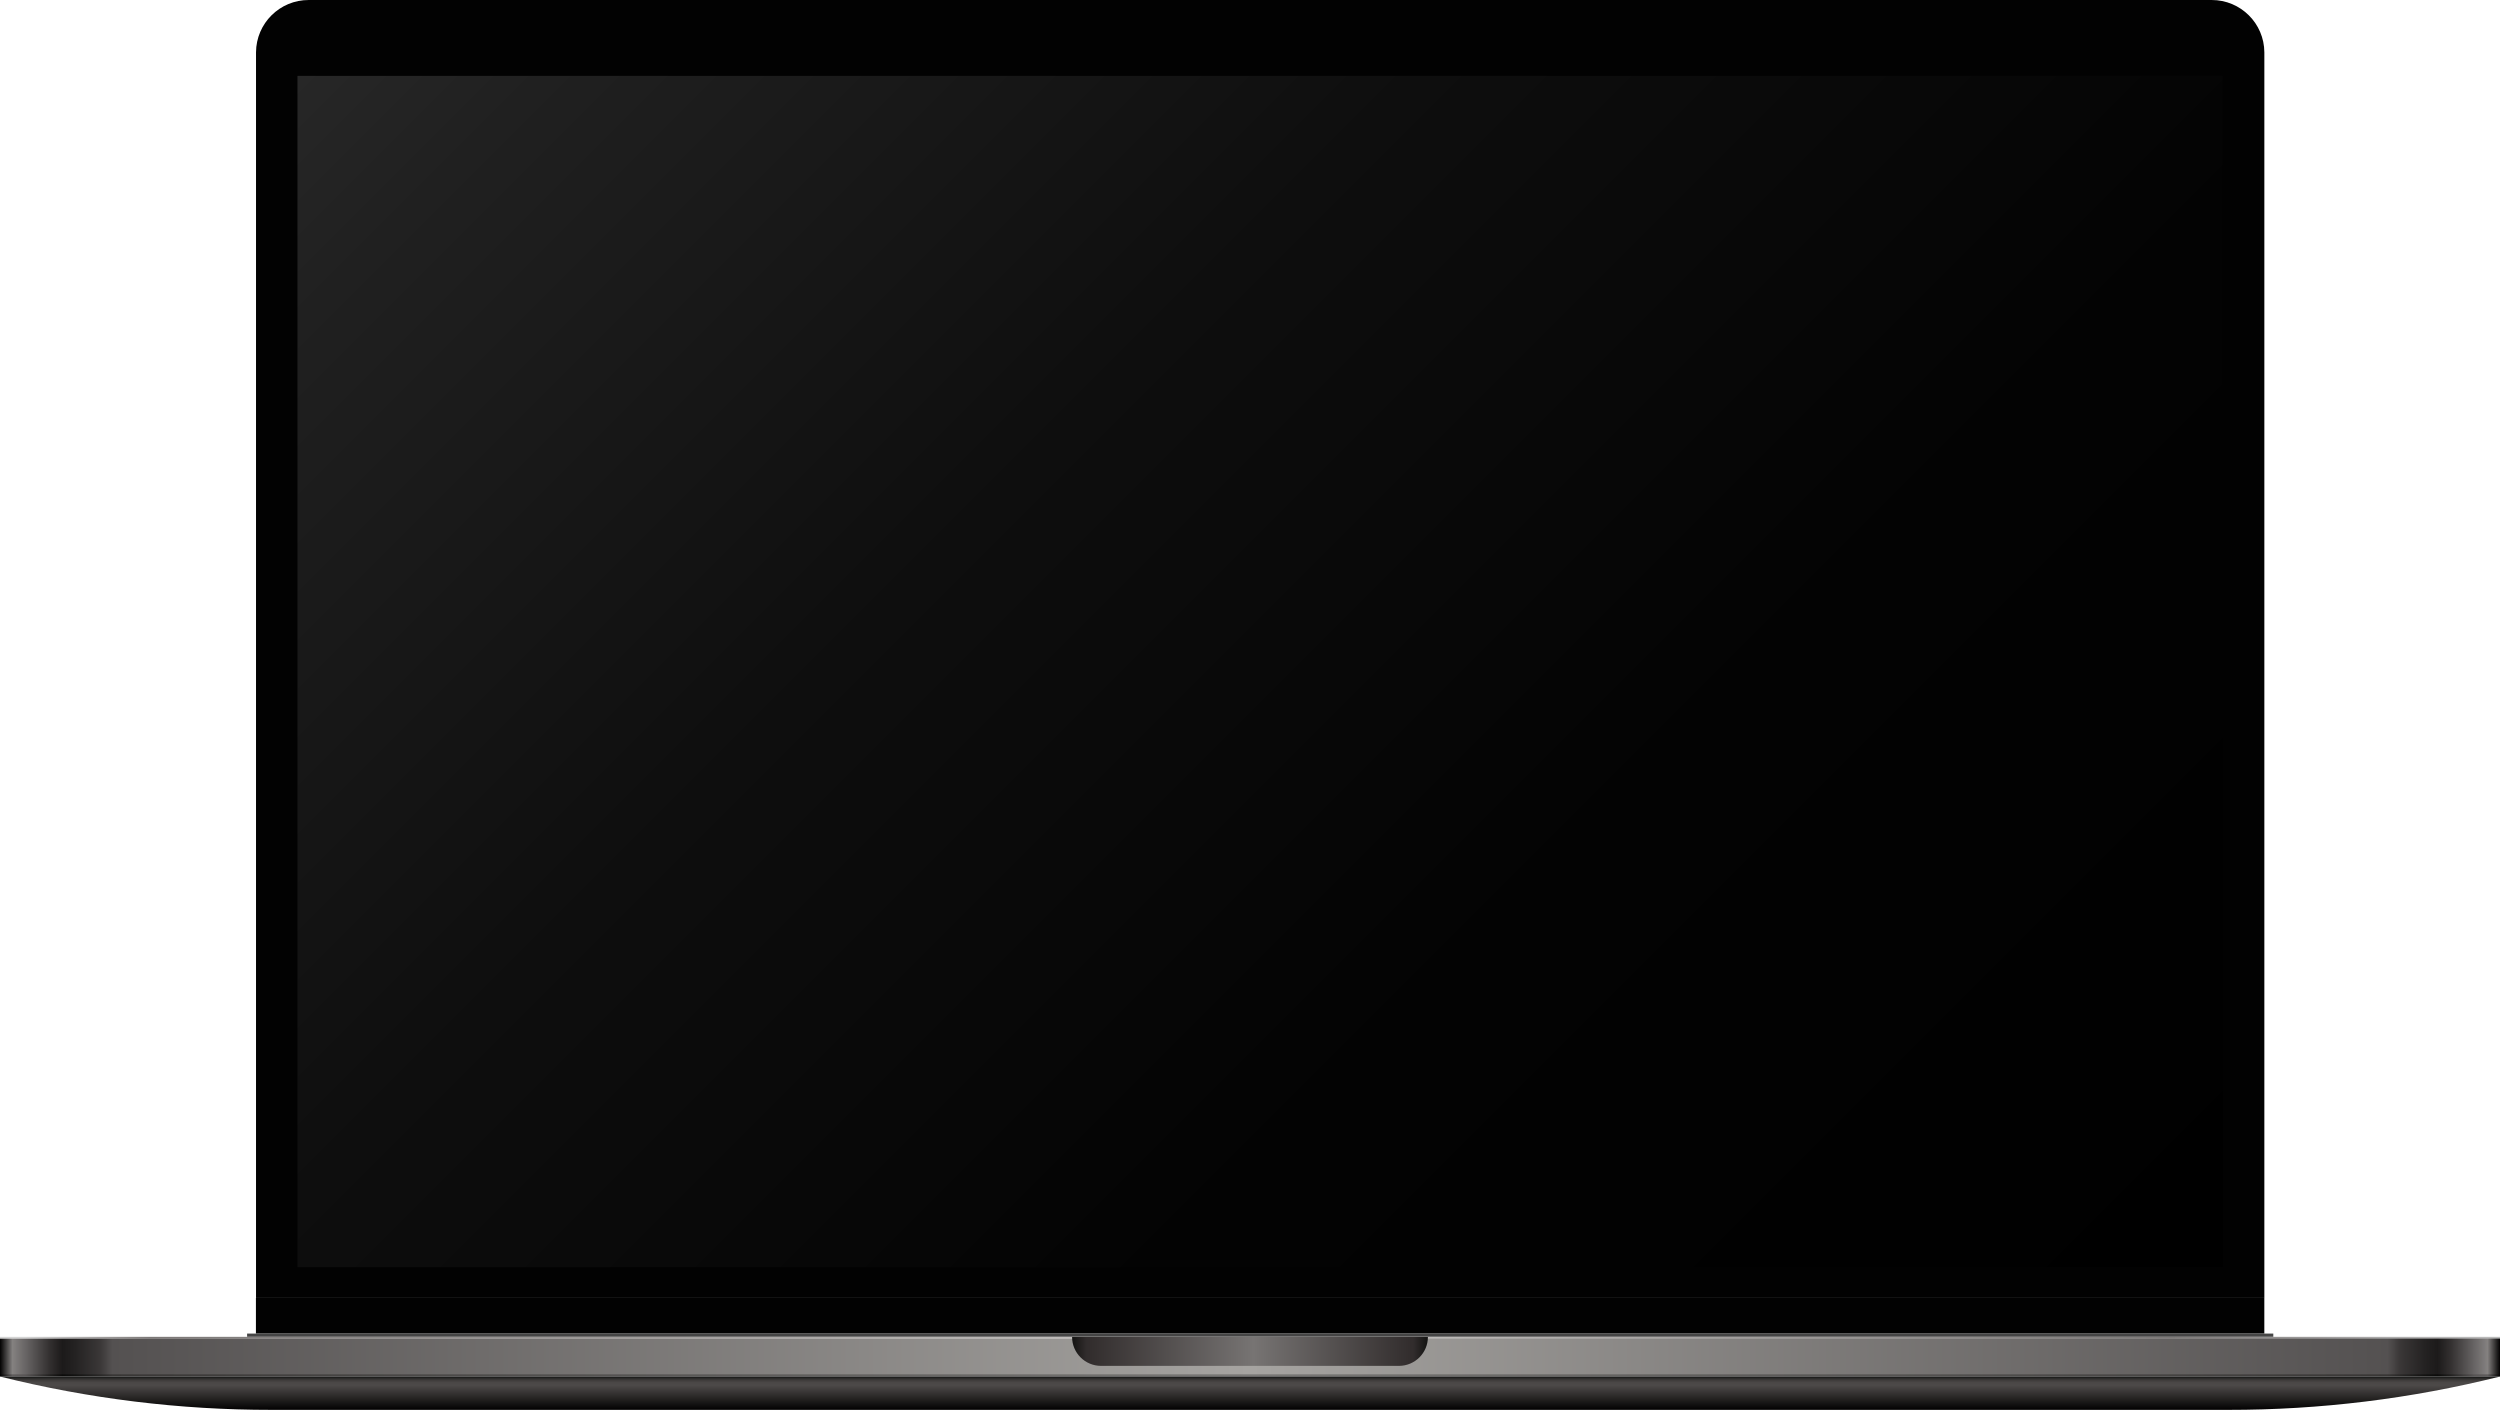
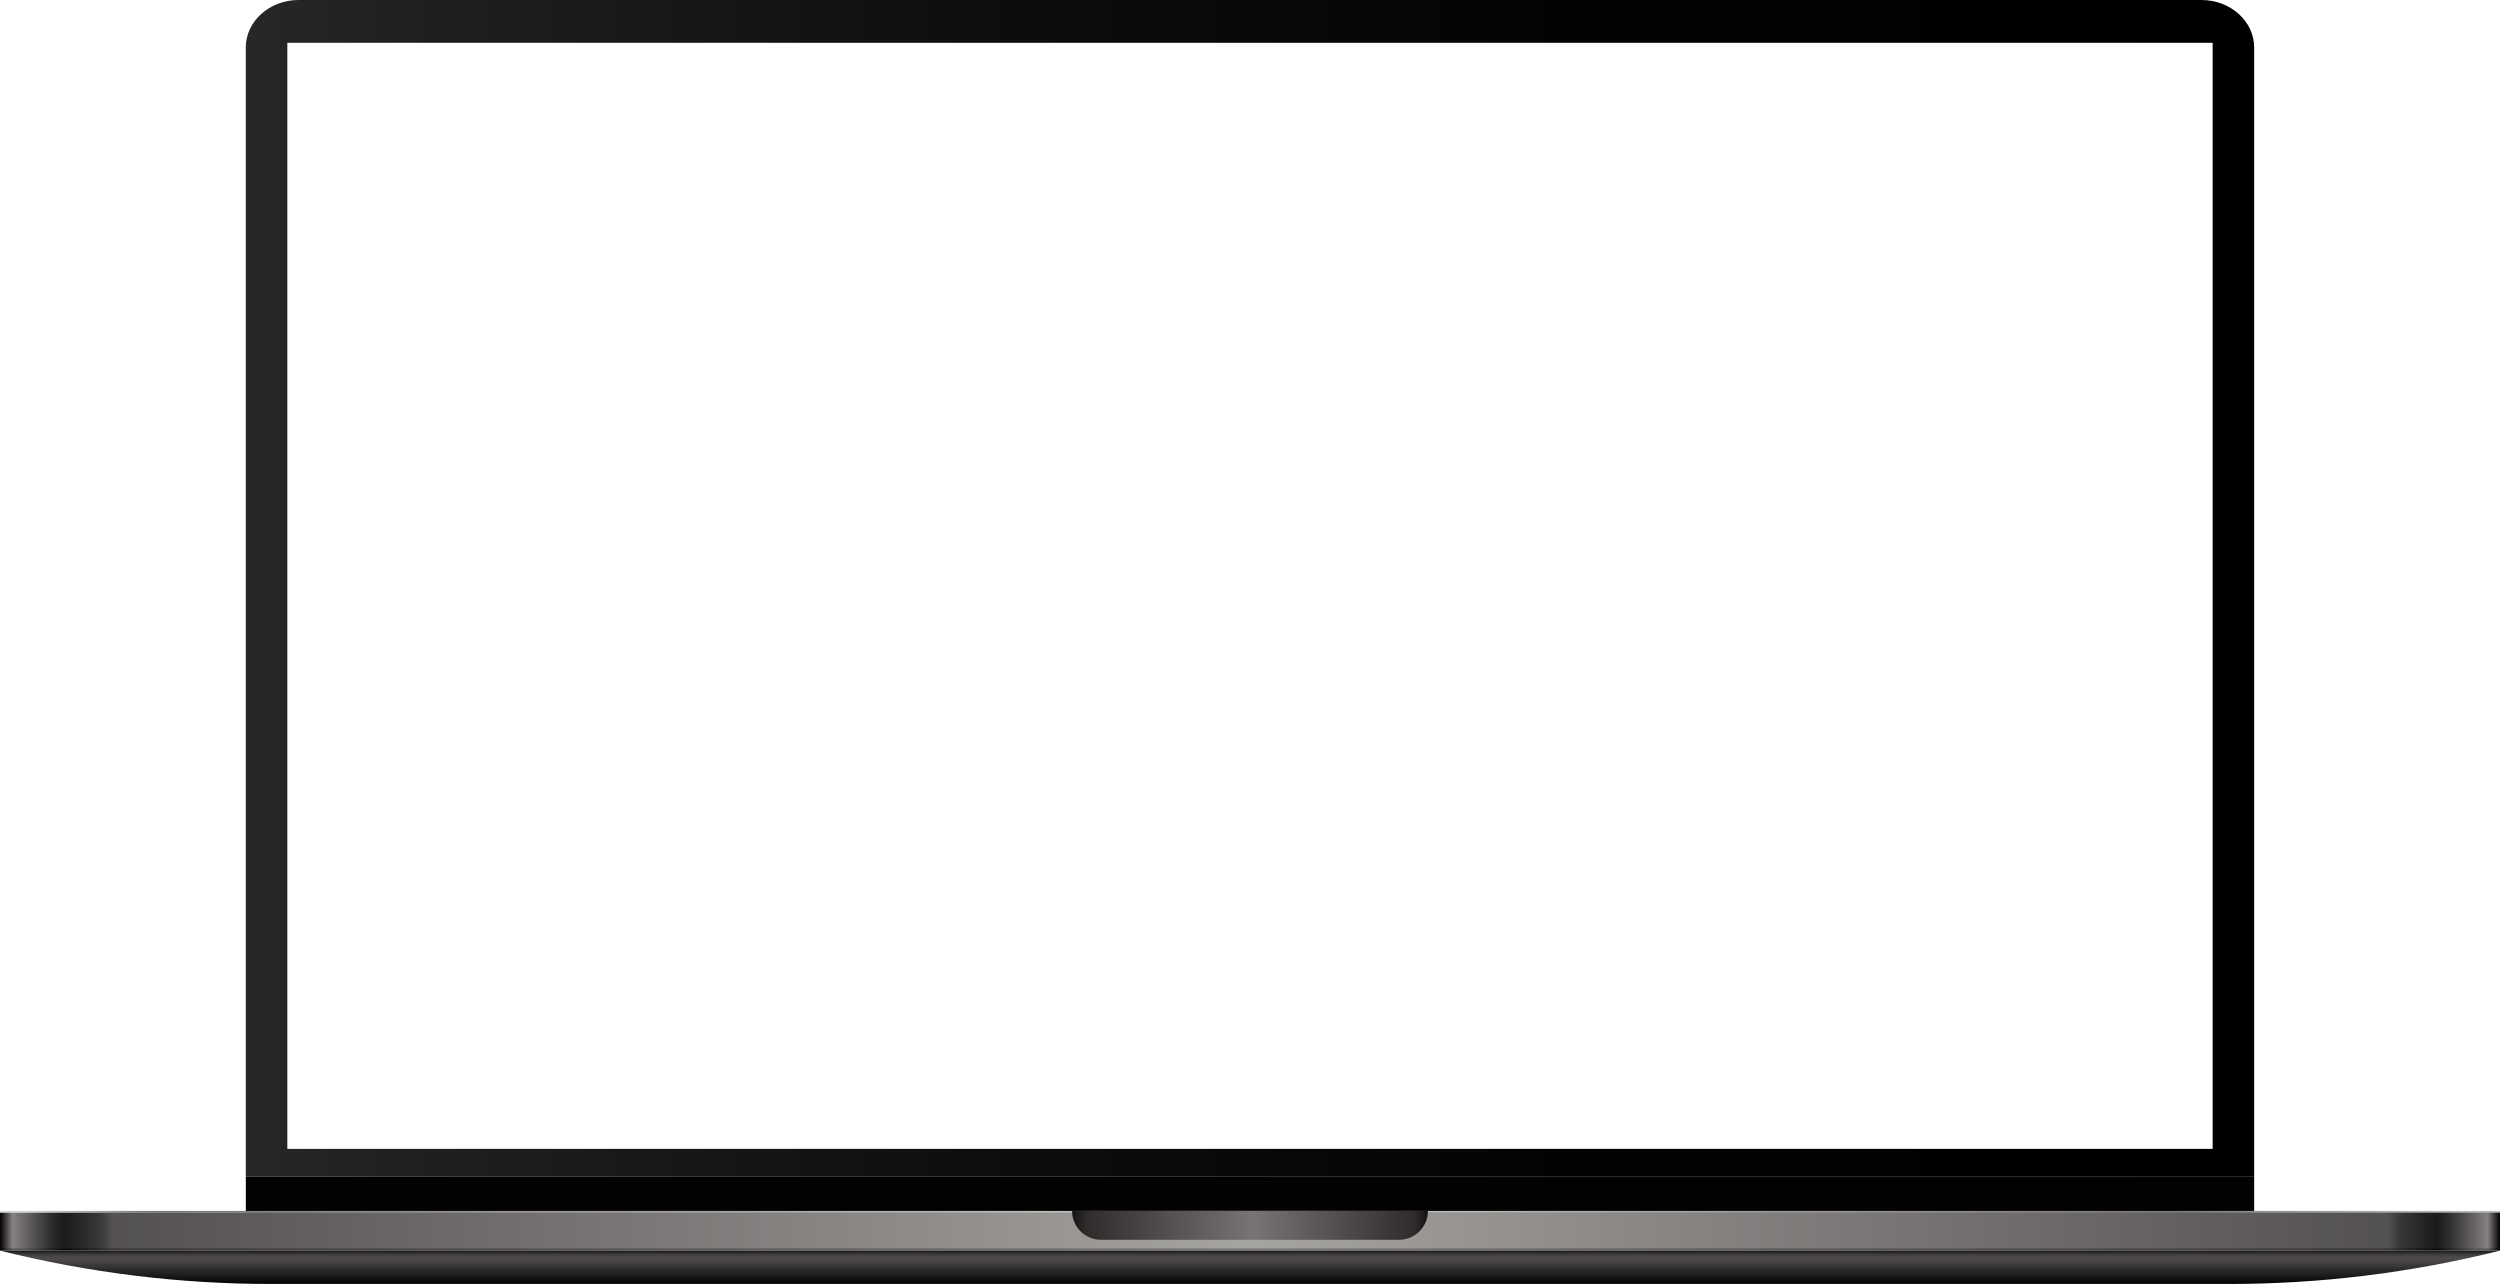
- <svg xmlns="http://www.w3.org/2000/svg" viewBox="0 0 1050.62 592.51">
+ <svg xmlns="http://www.w3.org/2000/svg" id="Слой_1" data-name="Слой 1" viewBox="0 0 1050.62 539.59">
  <defs>
-     <style>.cls-1{mask:url(#mask);}.cls-2,.cls-4{mix-blend-mode:multiply;}.cls-2{fill:url(#linear-gradient);}.cls-3{mask:url(#mask-2);}.cls-4{fill:url(#linear-gradient-2);}.cls-5{isolation:isolate;}.cls-6{fill:#020202;}.cls-7{fill:#454545;}.cls-8{fill:url(#linear-gradient-3);}.cls-9{fill:url(#linear-gradient-4);}.cls-10{fill:url(#linear-gradient-5);}.cls-11{fill:url(#linear-gradient-6);}.cls-12{fill:url(#linear-gradient-7);}.cls-13{fill:url(#linear-gradient-8);}.cls-14{mask:url(#mask-3);}.cls-15{fill:url(#linear-gradient-9);}.cls-16{fill:url(#linear-gradient-10);}.cls-17{fill:url(#linear-gradient-11);}.cls-18{mask:url(#mask-4);}.cls-19{opacity:0.2;mix-blend-mode:lighten;fill:url(#linear-gradient-12);}.cls-20{filter:url(#luminosity-noclip-4);}.cls-21{filter:url(#luminosity-noclip-3);}.cls-22{filter:url(#luminosity-noclip-2);}.cls-23{filter:url(#luminosity-noclip);}</style>
-     <filter id="luminosity-noclip" x="484.64" y="-8732" width="150.72" height="32766" filterUnits="userSpaceOnUse" color-interpolation-filters="sRGB">
+     <style>
+       .cls-1 {
+         mask: url(#mask);
+       }
+ 
+       .cls-2 {
+         mix-blend-mode: multiply;
+         fill: url(#linear-gradient);
+       }
+ 
+       .cls-3 {
+         fill: #020202;
+       }
+ 
+       .cls-4 {
+         fill: url(#linear-gradient-2);
+       }
+ 
+       .cls-5 {
+         fill: url(#linear-gradient-3);
+       }
+ 
+       .cls-6 {
+         fill: url(#linear-gradient-4);
+       }
+ 
+       .cls-7 {
+         fill: url(#linear-gradient-5);
+       }
+ 
+       .cls-8 {
+         fill: url(#linear-gradient-6);
+       }
+ 
+       .cls-9 {
+         fill: url(#linear-gradient-7);
+       }
+ 
+       .cls-10 {
+         mask: url(#mask-2);
+       }
+ 
+       .cls-11 {
+         fill: url(#linear-gradient-8);
+       }
+ 
+       .cls-12 {
+         fill: url(#linear-gradient-9);
+       }
+ 
+       .cls-13 {
+         fill: url(#Безымянный_градиент_5);
+       }
+ 
+       .cls-14 {
+         filter: url(#luminosity-noclip-2);
+       }
+ 
+       .cls-15 {
+         filter: url(#luminosity-noclip);
+       }
+     </style>
+     <filter id="luminosity-noclip" x="464.64" y="-8732" width="150.72" height="32766" filterUnits="userSpaceOnUse" color-interpolation-filters="sRGB">
      <feFlood flood-color="#fff" result="bg" />
      <feBlend in="SourceGraphic" in2="bg" />
    </filter>
-     <mask id="mask" x="484.64" y="-8732" width="150.72" height="32766" maskUnits="userSpaceOnUse">
-       <g class="cls-23" />
+     <mask id="mask" x="464.64" y="-8732" width="150.72" height="32766" maskUnits="userSpaceOnUse">
+       <g class="cls-15" />
    </mask>
-     <linearGradient id="linear-gradient" x1="484.64" y1="766.51" x2="635.36" y2="766.51" gradientUnits="userSpaceOnUse">
+     <linearGradient id="linear-gradient" x1="464.64" y1="776.57" x2="615.36" y2="776.57" gradientUnits="userSpaceOnUse">
      <stop offset="0" stop-color="#ccc" />
      <stop offset="0.52" stop-color="#b3b3b3" />
      <stop offset="0.77" stop-color="#b5b5b5" />
      <stop offset="0.89" stop-color="#bdbdbd" />
      <stop offset="0.99" stop-color="#cacaca" />
      <stop offset="1" stop-color="#ccc" />
    </linearGradient>
-     <filter id="luminosity-noclip-2" x="979.71" y="-8732" width="0.17" height="32766" filterUnits="userSpaceOnUse" color-interpolation-filters="sRGB">
-       <feFlood flood-color="#fff" result="bg" />
-       <feBlend in="SourceGraphic" in2="bg" />
-     </filter>
-     <mask id="mask-2" x="979.71" y="-8732" width="0.17" height="32766" maskUnits="userSpaceOnUse">
-       <g class="cls-22" />
-     </mask>
-     <linearGradient id="linear-gradient-2" x1="979.79" y1="204.69" x2="979.79" y2="204.52" gradientUnits="userSpaceOnUse">
-       <stop offset="0" />
-       <stop offset="0.28" stop-color="#020202" />
-       <stop offset="0.42" stop-color="#0a0a0a" />
-       <stop offset="0.52" stop-color="#171717" />
-       <stop offset="0.61" stop-color="#2a2a2a" />
-       <stop offset="0.7" stop-color="#424242" />
-       <stop offset="0.77" stop-color="#606060" />
-       <stop offset="0.84" stop-color="#838383" />
-       <stop offset="0.9" stop-color="#adadad" />
-       <stop offset="0.96" stop-color="#dadada" />
-       <stop offset="1" stop-color="#fff" />
-     </linearGradient>
-     <linearGradient id="linear-gradient-3" y1="570.55" x2="525.31" y2="570.55" gradientUnits="userSpaceOnUse">
+     <linearGradient id="linear-gradient-2" y1="517.63" x2="525.31" y2="517.63" gradientUnits="userSpaceOnUse">
      <stop offset="0" />
      <stop offset="0.01" stop-color="#5f5c5c" />
      <stop offset="0.02" stop-color="#585555" />
      <stop offset="0.04" stop-color="#21201f" />
      <stop offset="0.05" stop-color="#0b0b0a" />
      <stop offset="0.06" stop-color="#131312" />
      <stop offset="0.08" stop-color="#292827" />
      <stop offset="0.09" stop-color="#383635" />
      <stop offset="1" stop-color="#797876" />
    </linearGradient>
-     <linearGradient id="linear-gradient-4" y1="562.2" x2="1050.62" y2="562.2" gradientUnits="userSpaceOnUse">
+     <linearGradient id="linear-gradient-3" y1="509.28" x2="1050.62" y2="509.28" gradientUnits="userSpaceOnUse">
      <stop offset="0.01" stop-color="#d5d5d5" />
      <stop offset="0.06" stop-color="#7c7877" />
      <stop offset="0.5" stop-color="#ccc9c7" />
      <stop offset="0.87" stop-color="#7c7877" />
      <stop offset="0.87" stop-color="#7e7a79" />
      <stop offset="0.93" stop-color="#9f9d9d" />
      <stop offset="0.97" stop-color="#b4b3b3" />
      <stop offset="1" stop-color="#bbb" />
    </linearGradient>
-     <linearGradient id="linear-gradient-5" x1="525.31" y1="570.55" x2="1050.62" y2="570.55" gradientUnits="userSpaceOnUse">
+     <linearGradient id="linear-gradient-4" x1="525.31" y1="517.63" x2="1050.62" y2="517.63" gradientUnits="userSpaceOnUse">
      <stop offset="0" stop-color="#797876" />
      <stop offset="0.91" stop-color="#383635" />
      <stop offset="0.92" stop-color="#292827" />
      <stop offset="0.94" stop-color="#131312" />
      <stop offset="0.95" stop-color="#0b0b0a" />
      <stop offset="0.96" stop-color="#21201f" />
      <stop offset="0.98" stop-color="#585555" />
      <stop offset="0.99" stop-color="#5f5c5c" />
      <stop offset="1" />
    </linearGradient>
-     <linearGradient id="linear-gradient-6" y1="570.08" x2="525.31" y2="570.08" gradientUnits="userSpaceOnUse">
+     <linearGradient id="linear-gradient-5" y1="517.16" x2="525.31" y2="517.16" gradientUnits="userSpaceOnUse">
      <stop offset="0" stop-color="#020101" />
      <stop offset="0.01" stop-color="#848180" />
      <stop offset="0.02" stop-color="#696666" />
      <stop offset="0.04" stop-color="#322f2f" />
      <stop offset="0.05" stop-color="#1c1a1a" />
      <stop offset="0.06" stop-color="#242222" />
      <stop offset="0.08" stop-color="#3a3737" />
      <stop offset="0.09" stop-color="#545151" />
      <stop offset="1" stop-color="#a6a4a1" />
    </linearGradient>
-     <linearGradient id="linear-gradient-7" x1="525.31" y1="570.08" x2="1050.62" y2="570.08" gradientUnits="userSpaceOnUse">
+     <linearGradient id="linear-gradient-6" x1="525.31" y1="517.16" x2="1050.62" y2="517.16" gradientUnits="userSpaceOnUse">
      <stop offset="0" stop-color="#a6a4a1" />
      <stop offset="0.91" stop-color="#545151" />
      <stop offset="0.92" stop-color="#3a3737" />
      <stop offset="0.94" stop-color="#242222" />
      <stop offset="0.95" stop-color="#1c1a1a" />
      <stop offset="0.96" stop-color="#322f2f" />
      <stop offset="0.98" stop-color="#696666" />
      <stop offset="0.99" stop-color="#848180" />
      <stop offset="1" stop-color="#020101" />
    </linearGradient>
-     <linearGradient id="linear-gradient-8" x1="485.23" y1="766.06" x2="634.77" y2="766.06" gradientUnits="userSpaceOnUse">
+     <linearGradient id="linear-gradient-7" x1="465.23" y1="776.12" x2="614.77" y2="776.12" gradientUnits="userSpaceOnUse">
      <stop offset="0" stop-color="#131312" />
      <stop offset="0.04" stop-color="#312c2c" />
      <stop offset="0.51" stop-color="#777473" />
      <stop offset="0.96" stop-color="#312c2c" />
      <stop offset="1" stop-color="#131312" />
    </linearGradient>
-     <filter id="luminosity-noclip-3" x="484.64" y="759.97" width="150.72" height="13.07" filterUnits="userSpaceOnUse" color-interpolation-filters="sRGB">
+     <filter id="luminosity-noclip-2" x="464.64" y="770.03" width="150.72" height="13.07" filterUnits="userSpaceOnUse" color-interpolation-filters="sRGB">
      <feFlood flood-color="#fff" result="bg" />
      <feBlend in="SourceGraphic" in2="bg" />
    </filter>
-     <mask id="mask-3" x="449.95" y="561.81" width="150.72" height="13.07" maskUnits="userSpaceOnUse">
-       <g class="cls-21">
-         <g transform="translate(-34.69 -198.17)">
+     <mask id="mask-2" x="449.95" y="508.89" width="150.72" height="13.07" maskUnits="userSpaceOnUse">
+       <g class="cls-14">
+         <g transform="translate(-14.69 -261.14)">
          <g class="cls-1">
-             <path class="cls-2" d="M634.77,760a12.17,12.17,0,0,1-12.17,12.18H497.4A12.17,12.17,0,0,1,485.24,760h-.6v.91a12.18,12.18,0,0,0,12.18,12.17H623.18a12.17,12.17,0,0,0,12.18-12.17V760Z" />
+             <path class="cls-2" d="M614.77,770A12.15,12.15,0,0,1,602.6,782.2H477.4A12.16,12.16,0,0,1,465.24,770h-.6v.91a12.17,12.17,0,0,0,12.18,12.16H603.18a12.17,12.17,0,0,0,12.18-12.16V770Z" />
          </g>
        </g>
      </g>
    </mask>
-     <linearGradient id="linear-gradient-9" x1="484.64" y1="766.51" x2="635.36" y2="766.51" gradientUnits="userSpaceOnUse">
+     <linearGradient id="linear-gradient-8" x1="464.64" y1="776.57" x2="615.36" y2="776.57" gradientUnits="userSpaceOnUse">
      <stop offset="0" stop-color="#c8c8c8" />
      <stop offset="0.52" stop-color="#cfcfcf" />
      <stop offset="0.87" stop-color="#cdcdcd" />
      <stop offset="1" stop-color="#c8c8c8" />
    </linearGradient>
-     <linearGradient id="linear-gradient-10" x1="560" y1="790.67" x2="560" y2="776.66" gradientUnits="userSpaceOnUse">
+     <linearGradient id="linear-gradient-9" x1="540" y1="800.73" x2="540" y2="786.72" gradientUnits="userSpaceOnUse">
      <stop offset="0" stop-color="#020101" />
      <stop offset="0.74" stop-color="#4d4a49" />
      <stop offset="0.82" stop-color="#4a4746" />
      <stop offset="0.88" stop-color="#403d3c" />
      <stop offset="0.94" stop-color="#2e2d2c" />
      <stop offset="0.99" stop-color="#161616" />
      <stop offset="1" stop-color="#131313" />
    </linearGradient>
-     <linearGradient id="linear-gradient-11" x1="202.13" y1="-45.23" x2="857" y2="609.64" gradientUnits="userSpaceOnUse">
+     <linearGradient id="Безымянный_градиент_5" data-name="Безымянный градиент 5" x1="117.98" y1="508.41" x2="962.02" y2="508.41" gradientUnits="userSpaceOnUse">
      <stop offset="0" stop-color="#272727" />
      <stop offset="0.08" stop-color="#202020" />
      <stop offset="0.36" stop-color="#0e0e0e" />
      <stop offset="0.66" stop-color="#030303" />
      <stop offset="1" />
    </linearGradient>
-     <filter id="luminosity-noclip-4" x="979.71" y="204.52" width="0.17" height="0.17" filterUnits="userSpaceOnUse" color-interpolation-filters="sRGB">
-       <feFlood flood-color="#fff" result="bg" />
-       <feBlend in="SourceGraphic" in2="bg" />
-     </filter>
-     <mask id="mask-4" x="945.02" y="6.36" width="0.17" height="0.17" maskUnits="userSpaceOnUse">
-       <g class="cls-20">
-         <g transform="translate(-34.69 -198.17)">
-           <g class="cls-3">
-             <path class="cls-4" d="M979.71,204.52l.06.06.11.11Z" />
+   </defs>
+   <g>
+     <g>
+       <rect class="cls-3" x="103.31" y="494.54" width="844" height="14.98" />
+       <g>
+         <g>
+           <g>
+             <rect class="cls-4" y="509.68" width="525.31" height="15.9" />
+             <rect class="cls-5" y="508.88" width="1050.62" height="0.79" />
+             <rect class="cls-6" x="525.31" y="509.68" width="525.31" height="15.9" />
+           </g>
+           <g>
+             <rect class="cls-7" y="509.68" width="525.31" height="14.96" />
+             <rect class="cls-8" x="525.31" y="509.68" width="525.31" height="14.96" />
+           </g>
+           <path class="cls-9" d="M614.77,770a12.17,12.17,0,0,1-12.18,12.17H477.4A12.17,12.17,0,0,1,465.23,770Z" transform="translate(-14.69 -261.14)" />
+           <g class="cls-10">
+             <path class="cls-11" d="M614.77,770A12.15,12.15,0,0,1,602.6,782.2H477.4A12.16,12.16,0,0,1,465.24,770h-.6v.91a12.17,12.17,0,0,0,12.18,12.16H603.18a12.17,12.17,0,0,0,12.18-12.16V770Z" transform="translate(-14.69 -261.14)" />
          </g>
        </g>
-       </g>
-     </mask>
-     <linearGradient id="linear-gradient-12" x1="979.79" y1="204.69" x2="979.79" y2="204.52" gradientUnits="userSpaceOnUse">
-       <stop offset="0" stop-color="#fff" />
-       <stop offset="0.85" stop-color="#fff" />
-       <stop offset="1" stop-color="#fff" />
-     </linearGradient>
-   </defs>
-   <g class="cls-5">
-     <g id="Слой_1" data-name="Слой 1">
-       <rect class="cls-6" x="107.55" y="545.46" width="844.03" height="14.98" />
-       <path class="cls-6" d="M986.28,220.17V743.62h-844V220.17a22.12,22.12,0,0,1,22.19-22H964.09A22.12,22.12,0,0,1,986.28,220.17Z" transform="translate(-34.69 -198.17)" />
-       <polygon class="cls-7" points="955.35 560.43 955.35 561.8 951.59 561.8 951.59 561.8 107.55 561.8 107.55 561.8 103.84 561.8 103.84 560.43 955.35 560.43" />
-       <rect class="cls-8" y="562.6" width="525.31" height="15.9" />
-       <rect class="cls-9" y="561.8" width="1050.62" height="0.79" />
-       <rect class="cls-10" x="525.31" y="562.6" width="525.31" height="15.9" />
-       <rect class="cls-11" y="562.6" width="525.31" height="14.96" />
-       <rect class="cls-12" x="525.31" y="562.6" width="525.31" height="14.96" />
-       <path class="cls-13" d="M634.77,760a12.19,12.19,0,0,1-12.18,12.18H497.4A12.18,12.18,0,0,1,485.23,760Z" transform="translate(-34.69 -198.17)" />
-       <g class="cls-14">
-         <path class="cls-15" d="M634.77,760a12.17,12.17,0,0,1-12.17,12.18H497.4A12.17,12.17,0,0,1,485.24,760h-.6v.91a12.18,12.18,0,0,0,12.18,12.17H623.18a12.17,12.17,0,0,0,12.18-12.17V760Z" transform="translate(-34.69 -198.17)" />
-       </g>
-       <path class="cls-16" d="M34.69,776.66a468.69,468.69,0,0,0,114.1,14H971.21a468.69,468.69,0,0,0,114.1-14H34.69Z" transform="translate(-34.69 -198.17)" />
-       <rect class="cls-17" x="125.01" y="31.89" width="809.11" height="500.63" />
-       <g class="cls-18">
-         <path class="cls-19" d="M979.71,204.52l.06.06.11.11Z" transform="translate(-34.69 -198.17)" />
+         <path class="cls-12" d="M14.69,786.72a468.69,468.69,0,0,0,114.1,14H951.21a468.69,468.69,0,0,0,114.1-14H14.69Z" transform="translate(-14.69 -261.14)" />
      </g>
    </g>
+     <path class="cls-13" d="M939.83,261.14H140.17c-12.23,0-22.19,8.95-22.19,19.95V755.68H962V281.09C962,270.09,952.06,261.14,939.83,261.14Zm4.72,482.8H135.44V279.14H944.55Z" transform="translate(-14.69 -261.14)" />
  </g>
</svg>
